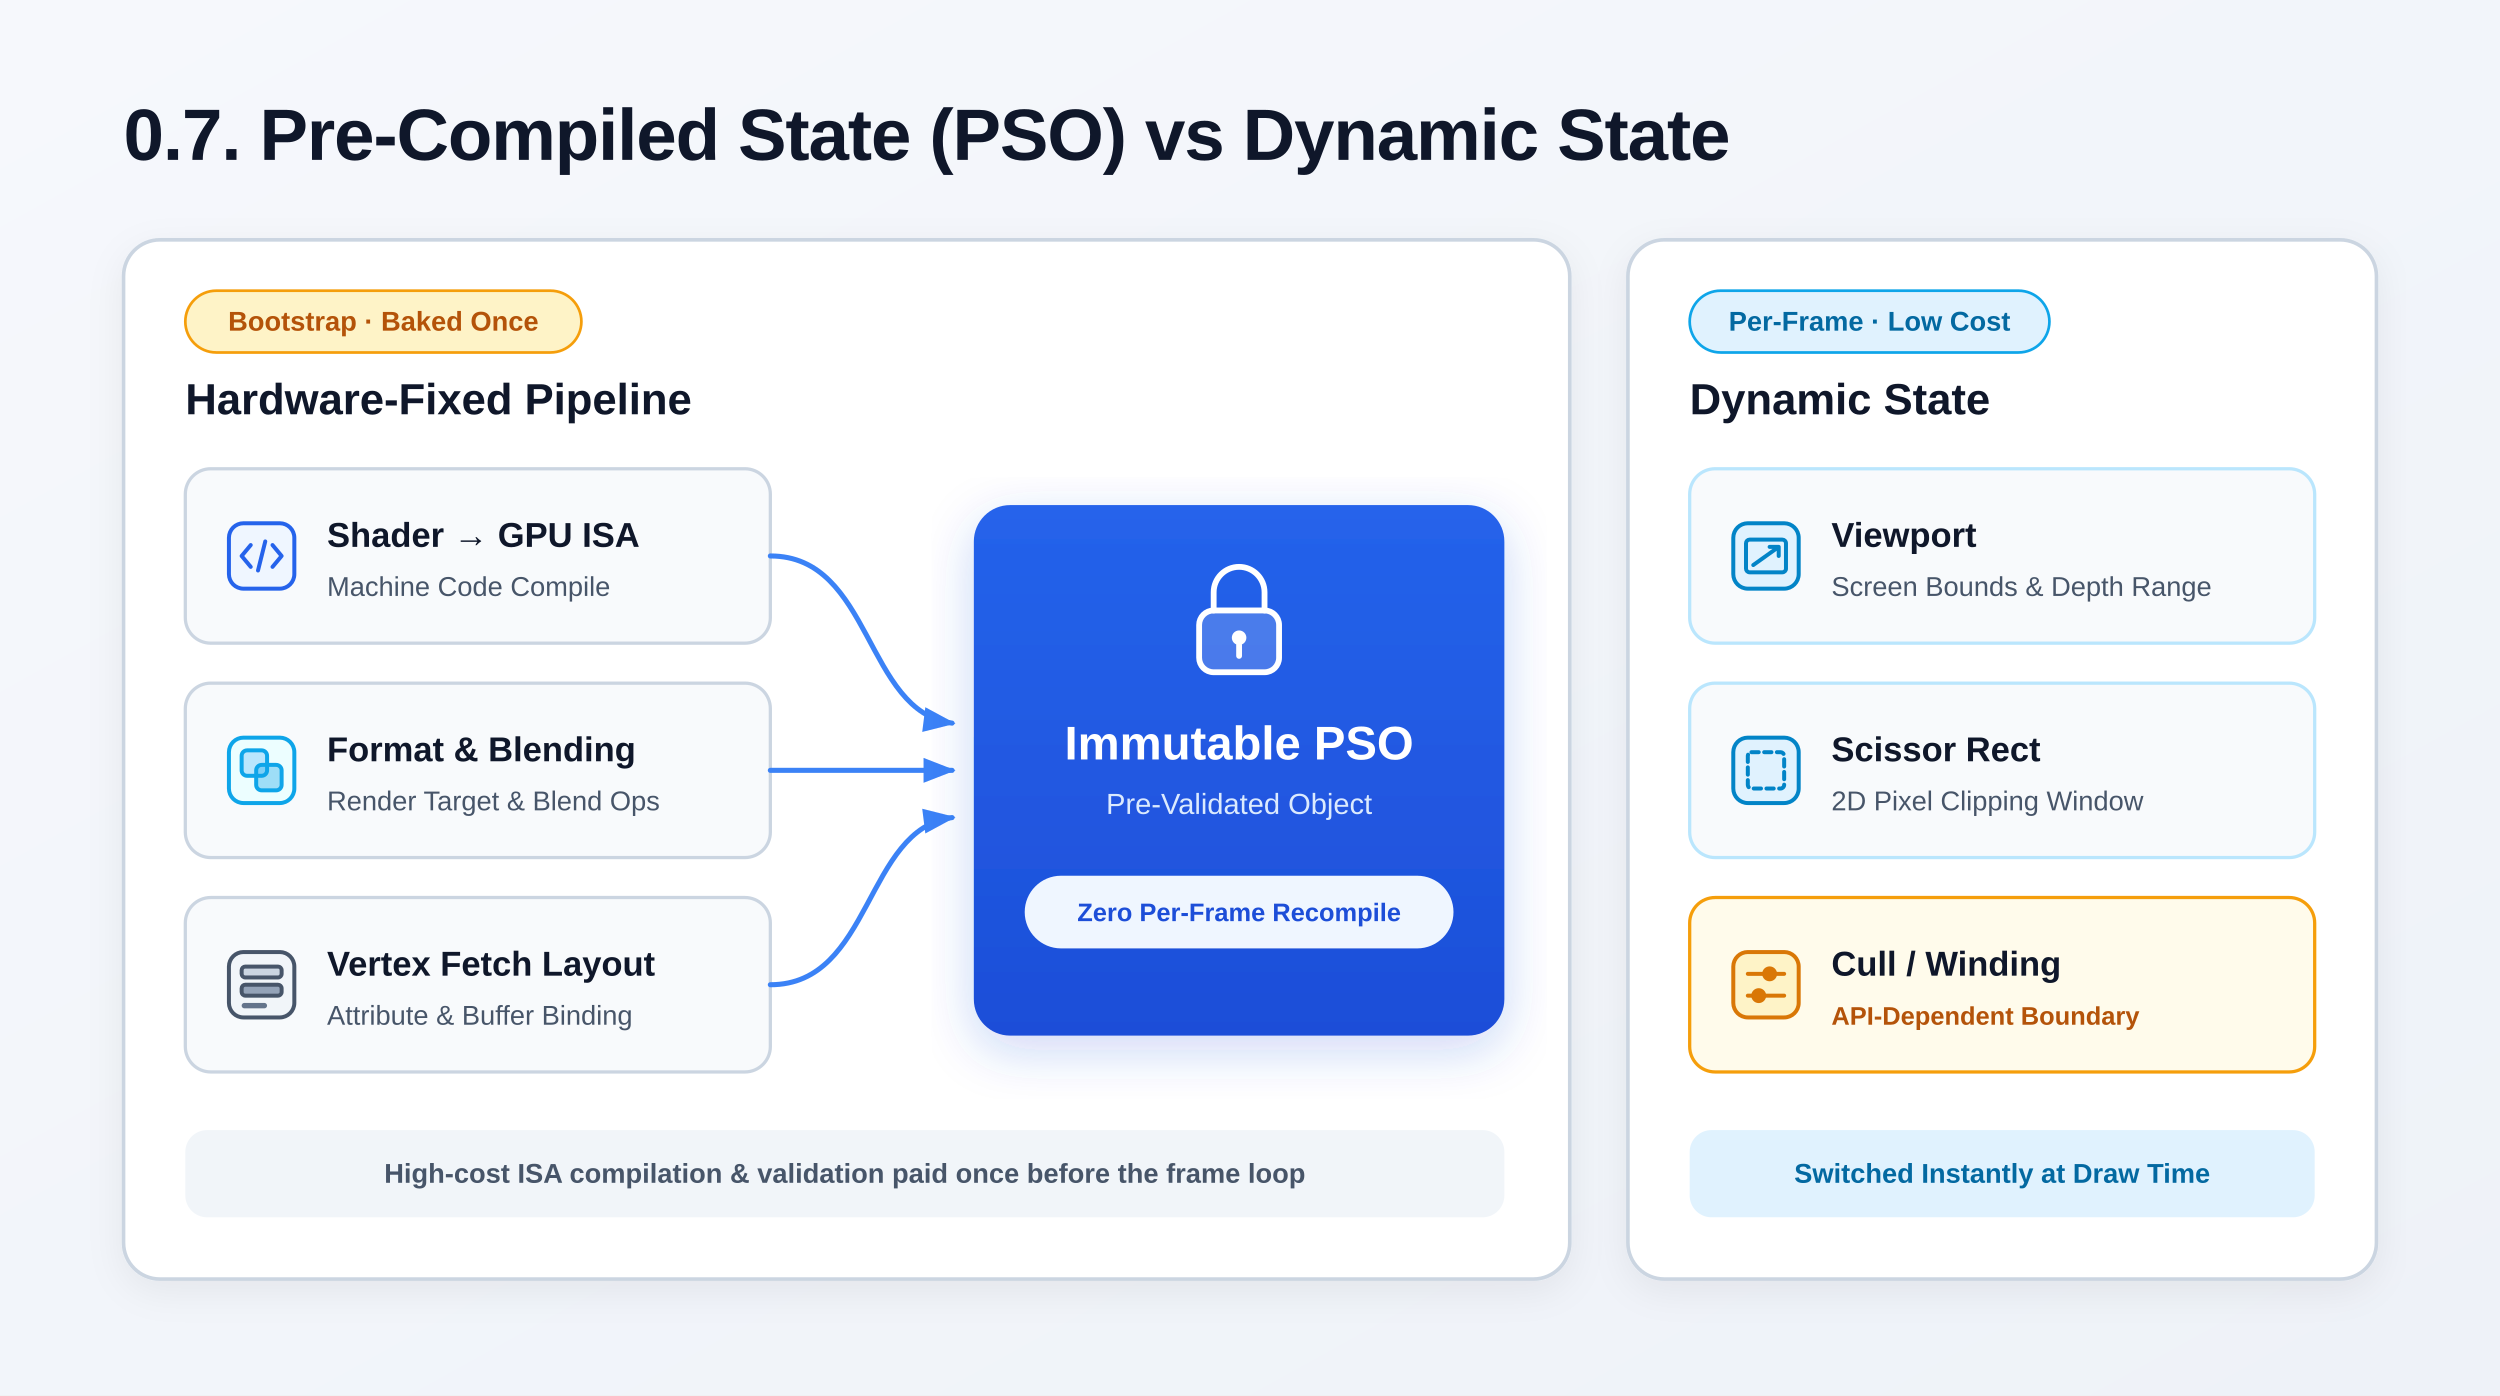
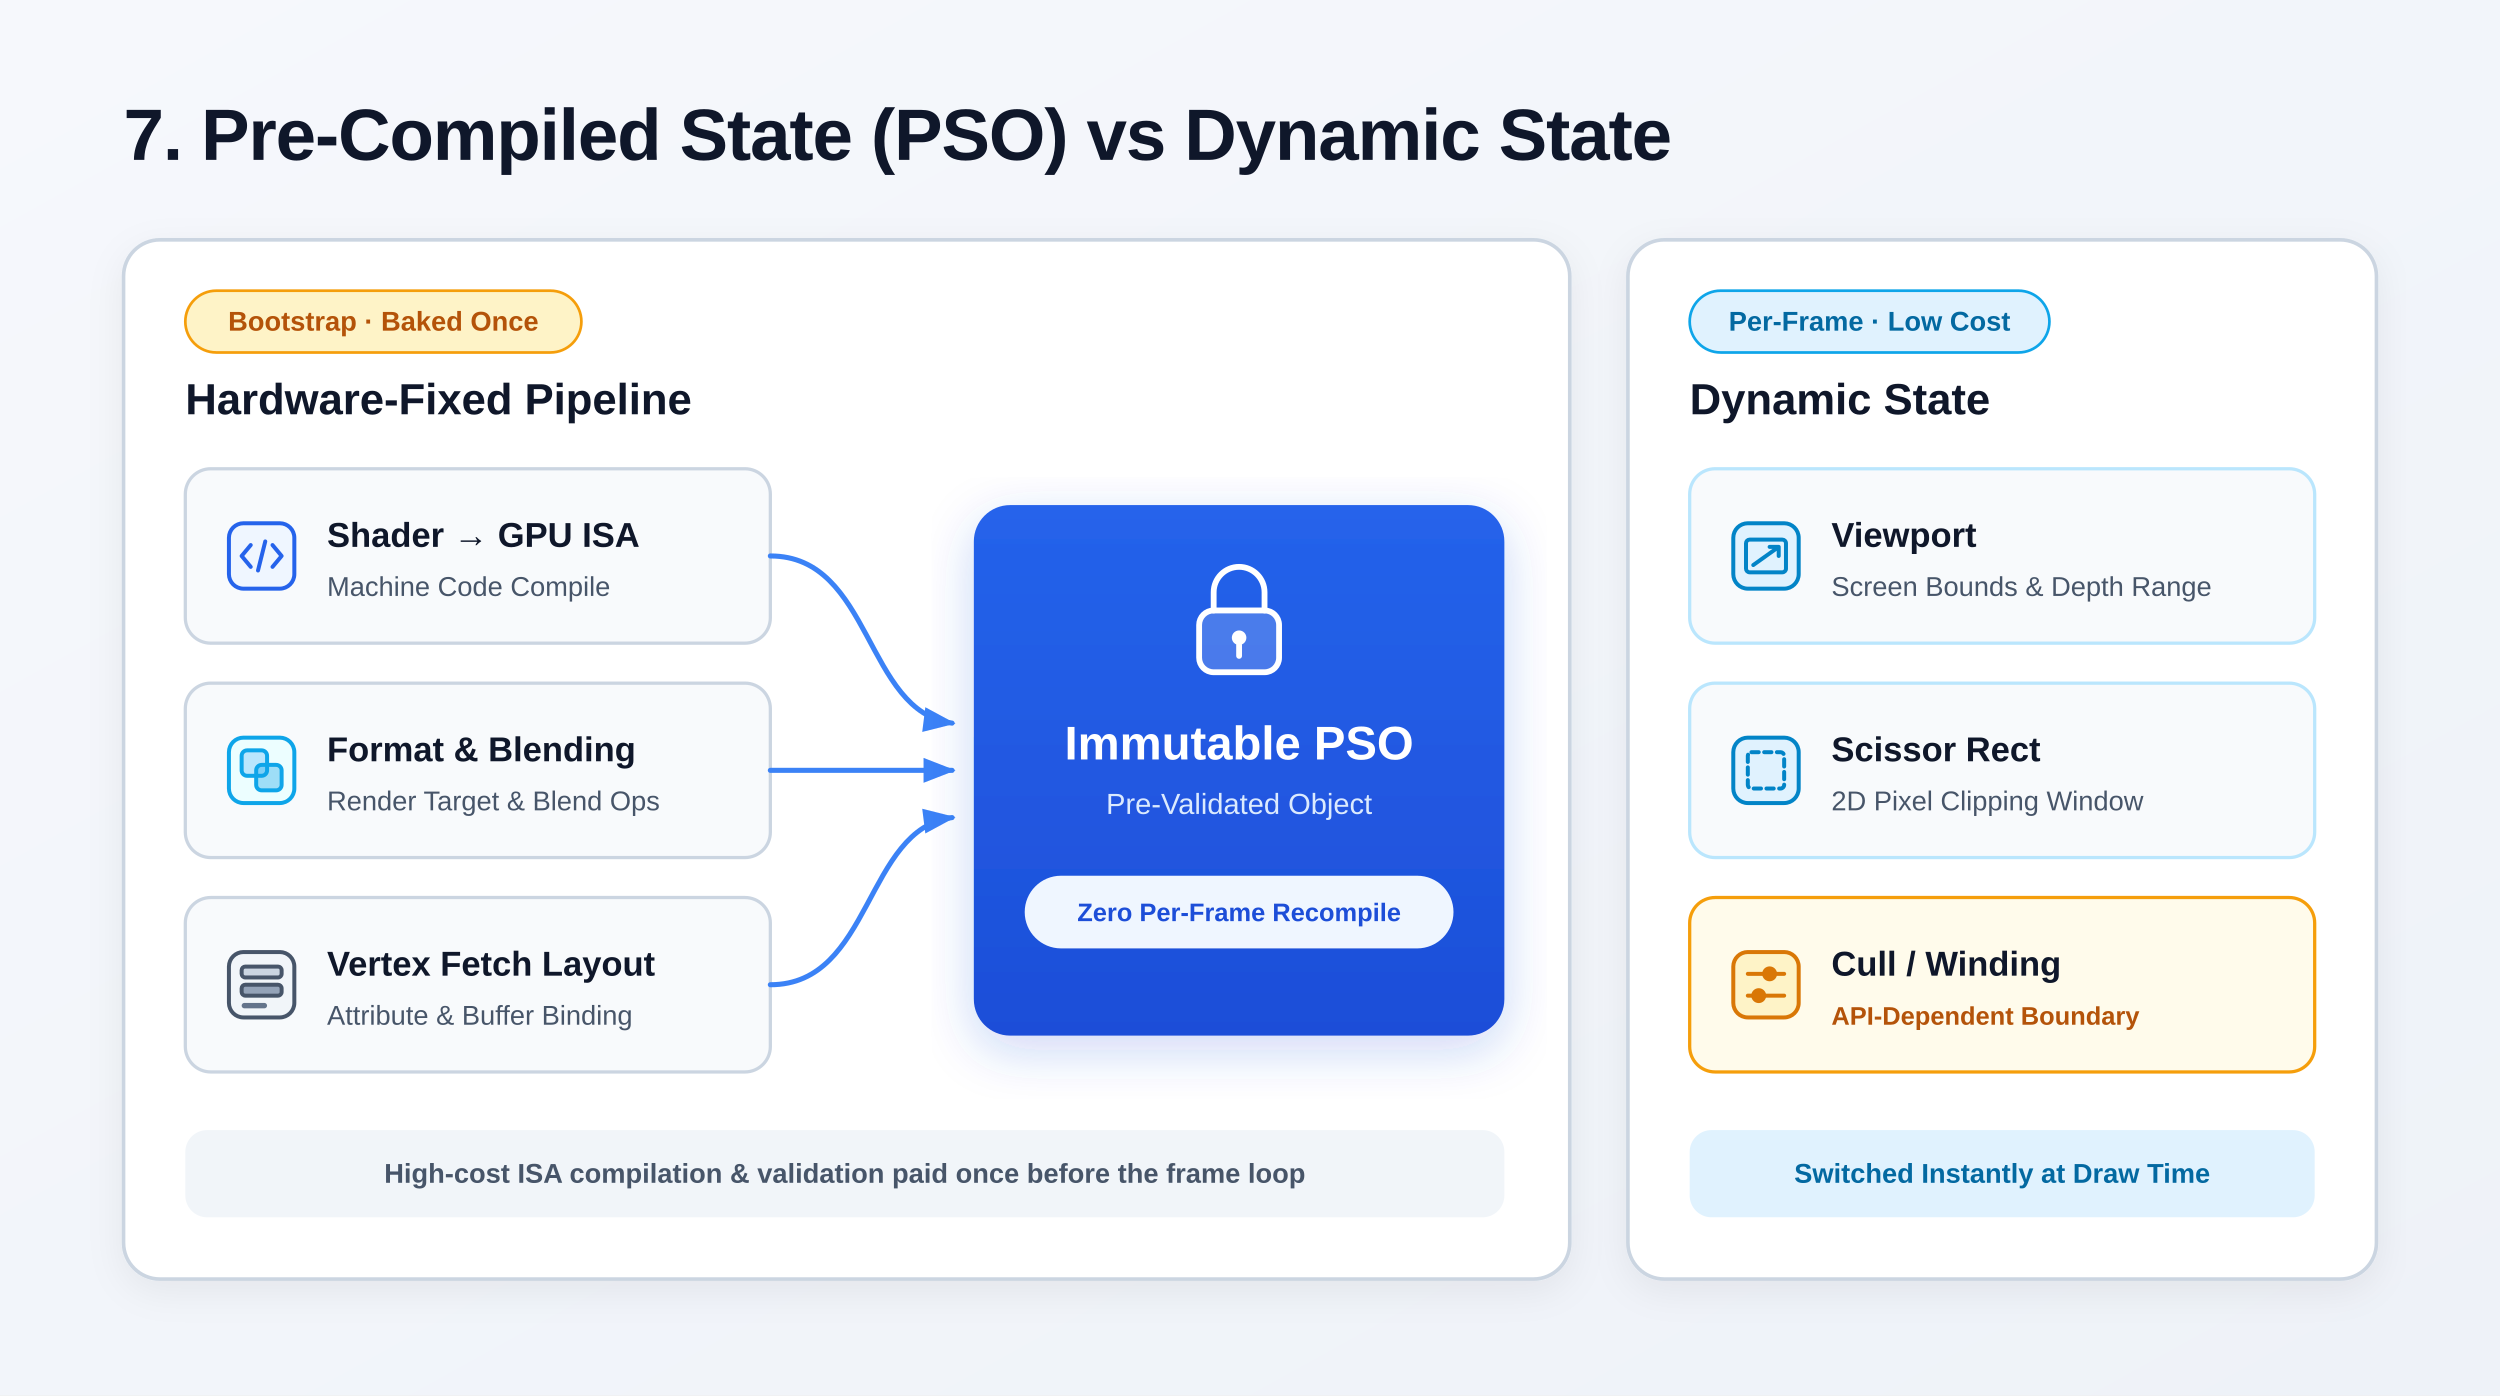
<svg xmlns="http://www.w3.org/2000/svg" viewBox="0 0 1376 768" width="1376" height="768">
  <defs>
    <linearGradient id="bgGrad" x1="0%" y1="0%" x2="100%" y2="100%">
      <stop offset="0%" stop-color="#F6F8FC" />
      <stop offset="100%" stop-color="#EEF2F8" />
    </linearGradient>
    <linearGradient id="psoGrad" x1="0%" y1="0%" x2="0%" y2="100%">
      <stop offset="0%" stop-color="#2563EB" />
      <stop offset="100%" stop-color="#1D4ED8" />
    </linearGradient>
    <filter id="cardShadow" x="-4%" y="-6%" width="108%" height="114%">
      <feDropShadow dx="0" dy="6" stdDeviation="10" flood-color="#0F172A" flood-opacity="0.06" />
    </filter>
    <filter id="psoShadow" x="-8%" y="-8%" width="116%" height="120%">
      <feDropShadow dx="0" dy="8" stdDeviation="14" flood-color="#1D4ED8" flood-opacity="0.22" />
    </filter>
    <marker id="arrowBlue" viewBox="0 0 10 10" refX="8" refY="5" markerWidth="7" markerHeight="7" orient="auto-start-reverse">
      <path d="M 0 1.5 L 9 5 L 0 8.5 z" fill="#3B82F6" />
    </marker>
    <style>
      .font { font-family: -apple-system, BlinkMacSystemFont, "SF Pro Display", "Helvetica Neue", Arial, sans-serif; }
      .title { font-size: 40px; font-weight: 700; fill: #0F172A; letter-spacing: -0.6px; }
      .panel-title { font-size: 24px; font-weight: 700; fill: #0F172A; }
      .pill-amber { font-size: 15px; font-weight: 700; fill: #B45309; }
      .pill-cyan { font-size: 15px; font-weight: 700; fill: #0369A1; }
      .item-title { font-size: 19px; font-weight: 700; fill: #0F172A; }
      .item-sub { font-size: 15px; font-weight: 500; fill: #475569; }
      .pso-title { font-size: 26px; font-weight: 700; fill: #FFFFFF; }
      .pso-sub { font-size: 16px; font-weight: 500; fill: #DBEAFE; }
      .pso-badge { font-size: 14px; font-weight: 700; fill: #1D4ED8; }
      .foot { font-size: 15px; font-weight: 600; fill: #475569; }
      .amber-tag { font-size: 14px; font-weight: 700; fill: #B45309; }
    </style>
  </defs>
  <rect width="1376" height="768" fill="url(#bgGrad)" />
-   <text x="68" y="88" class="font title">0.7. Pre-Compiled State (PSO) vs Dynamic State</text>
+   <text x="68" y="88" class="font title">7. Pre-Compiled State (PSO) vs Dynamic State</text>
  <g filter="url(#cardShadow)">
    <rect x="68" y="132" width="796" height="572" rx="20" fill="#FFFFFF" stroke="#CBD5E1" stroke-width="2" />
  </g>
  <rect x="102" y="160" width="218" height="34" rx="17" fill="#FEF3C7" stroke="#F59E0B" stroke-width="1.5" />
  <text x="211" y="182" text-anchor="middle" class="font pill-amber">Bootstrap · Baked Once</text>
  <text x="102" y="228" class="font panel-title">Hardware-Fixed Pipeline</text>
  <rect x="102" y="258" width="322" height="96" rx="14" fill="#F8FAFC" stroke="#CBD5E1" stroke-width="1.8" />
  <g transform="translate(122, 284)" stroke="#2563EB" stroke-width="2.2" fill="none" stroke-linecap="round" stroke-linejoin="round">
    <rect x="4" y="4" width="36" height="36" rx="8" fill="#EFF6FF" />
    <path d="M16 16 L11 22 L16 28 M28 16 L33 22 L28 28 M24 14 L20 30" />
  </g>
  <text x="180" y="301" class="font item-title">Shader → GPU ISA</text>
  <text x="180" y="328" class="font item-sub">Machine Code Compile</text>
  <rect x="102" y="376" width="322" height="96" rx="14" fill="#F8FAFC" stroke="#CBD5E1" stroke-width="1.8" />
  <g transform="translate(122, 402)" stroke="#0EA5E9" stroke-width="2.2" fill="none" stroke-linecap="round" stroke-linejoin="round">
    <rect x="4" y="4" width="36" height="36" rx="8" fill="#ECFEFF" />
    <rect x="11" y="11" width="14" height="14" rx="3" fill="#BAE6FD" />
    <rect x="19" y="19" width="14" height="14" rx="3" fill="#0EA5E9" fill-opacity="0.35" />
  </g>
  <text x="180" y="419" class="font item-title">Format &amp; Blending</text>
  <text x="180" y="446" class="font item-sub">Render Target &amp; Blend Ops</text>
  <rect x="102" y="494" width="322" height="96" rx="14" fill="#F8FAFC" stroke="#CBD5E1" stroke-width="1.8" />
  <g transform="translate(122, 520)" stroke="#475569" stroke-width="2.2" fill="none" stroke-linecap="round" stroke-linejoin="round">
    <rect x="4" y="4" width="36" height="36" rx="8" fill="#F1F5F9" />
    <rect x="11" y="12" width="22" height="6" rx="2" fill="#CBD5E1" />
    <rect x="11" y="22" width="22" height="6" rx="2" fill="#94A3B8" />
    <rect x="11" y="32" width="14" height="3" rx="1.5" fill="#64748B" stroke="none" />
  </g>
  <text x="180" y="537" class="font item-title">Vertex Fetch Layout</text>
  <text x="180" y="564" class="font item-sub">Attribute &amp; Buffer Binding</text>
  <g fill="none" stroke="#3B82F6" stroke-width="2.8" stroke-linecap="round">
    <path d="M 424 306 C 480 306, 476 392, 524 398" marker-end="url(#arrowBlue)" />
    <path d="M 424 424 L 524 424" marker-end="url(#arrowBlue)" />
    <path d="M 424 542 C 480 542, 476 456, 524 450" marker-end="url(#arrowBlue)" />
  </g>
  <g filter="url(#psoShadow)">
    <rect x="536" y="278" width="292" height="292" rx="20" fill="url(#psoGrad)" />
  </g>
  <g transform="translate(650, 308)" fill="none" stroke="#FFFFFF" stroke-width="3.2" stroke-linecap="round" stroke-linejoin="round">
    <path d="M18 28 V18 A14 14 0 0 1 46 18 V28" />
    <rect x="10" y="28" width="44" height="34" rx="8" fill="#FFFFFF" fill-opacity="0.18" />
    <circle cx="32" cy="43" r="4" fill="#FFFFFF" stroke="none" />
    <line x1="32" y1="47" x2="32" y2="53" />
  </g>
  <text x="682" y="418" text-anchor="middle" class="font pso-title">Immutable PSO</text>
  <text x="682" y="448" text-anchor="middle" class="font pso-sub">Pre-Validated Object</text>
  <rect x="564" y="482" width="236" height="40" rx="20" fill="#EFF6FF" />
  <text x="682" y="507" text-anchor="middle" class="font pso-badge">Zero Per-Frame Recompile</text>
  <rect x="102" y="622" width="726" height="48" rx="12" fill="#F1F5F9" />
  <text x="465" y="651" text-anchor="middle" class="font foot">High-cost ISA compilation &amp; validation paid once before the frame loop</text>
  <g filter="url(#cardShadow)">
    <rect x="896" y="132" width="412" height="572" rx="20" fill="#FFFFFF" stroke="#CBD5E1" stroke-width="2" />
  </g>
  <rect x="930" y="160" width="198" height="34" rx="17" fill="#E0F2FE" stroke="#0EA5E9" stroke-width="1.5" />
  <text x="1029" y="182" text-anchor="middle" class="font pill-cyan">Per-Frame · Low Cost</text>
  <text x="930" y="228" class="font panel-title">Dynamic State</text>
  <rect x="930" y="258" width="344" height="96" rx="14" fill="#F8FAFC" stroke="#BAE6FD" stroke-width="1.8" />
  <g transform="translate(950, 284)" stroke="#0284C7" stroke-width="2.2" fill="none" stroke-linecap="round" stroke-linejoin="round">
    <rect x="4" y="4" width="36" height="36" rx="8" fill="#E0F2FE" />
    <rect x="11" y="13" width="22" height="18" rx="2" />
    <path d="M15 27 L29 17 M24 17 H29 V22" />
  </g>
  <text x="1008" y="301" class="font item-title">Viewport</text>
  <text x="1008" y="328" class="font item-sub">Screen Bounds &amp; Depth Range</text>
  <rect x="930" y="376" width="344" height="96" rx="14" fill="#F8FAFC" stroke="#BAE6FD" stroke-width="1.8" />
  <g transform="translate(950, 402)" stroke="#0284C7" stroke-width="2.2" fill="none" stroke-linecap="round" stroke-linejoin="round">
    <rect x="4" y="4" width="36" height="36" rx="8" fill="#E0F2FE" />
    <rect x="12" y="12" width="20" height="20" rx="2" stroke-dasharray="4,3" />
  </g>
  <text x="1008" y="419" class="font item-title">Scissor Rect</text>
  <text x="1008" y="446" class="font item-sub">2D Pixel Clipping Window</text>
  <rect x="930" y="494" width="344" height="96" rx="14" fill="#FFFBEB" stroke="#F59E0B" stroke-width="1.8" />
  <g transform="translate(950, 520)" stroke="#D97706" stroke-width="2.2" fill="none" stroke-linecap="round" stroke-linejoin="round">
    <rect x="4" y="4" width="36" height="36" rx="8" fill="#FEF3C7" />
    <line x1="12" y1="16" x2="32" y2="16" />
    <circle cx="24" cy="16" r="3" fill="#D97706" />
    <line x1="12" y1="28" x2="32" y2="28" />
    <circle cx="18" cy="28" r="3" fill="#D97706" />
  </g>
  <text x="1008" y="537" class="font item-title">Cull / Winding</text>
  <text x="1008" y="564" class="font amber-tag">API-Dependent Boundary</text>
  <rect x="930" y="622" width="344" height="48" rx="12" fill="#E0F2FE" />
  <text x="1102" y="651" text-anchor="middle" class="font pill-cyan">Switched Instantly at Draw Time</text>
</svg>
